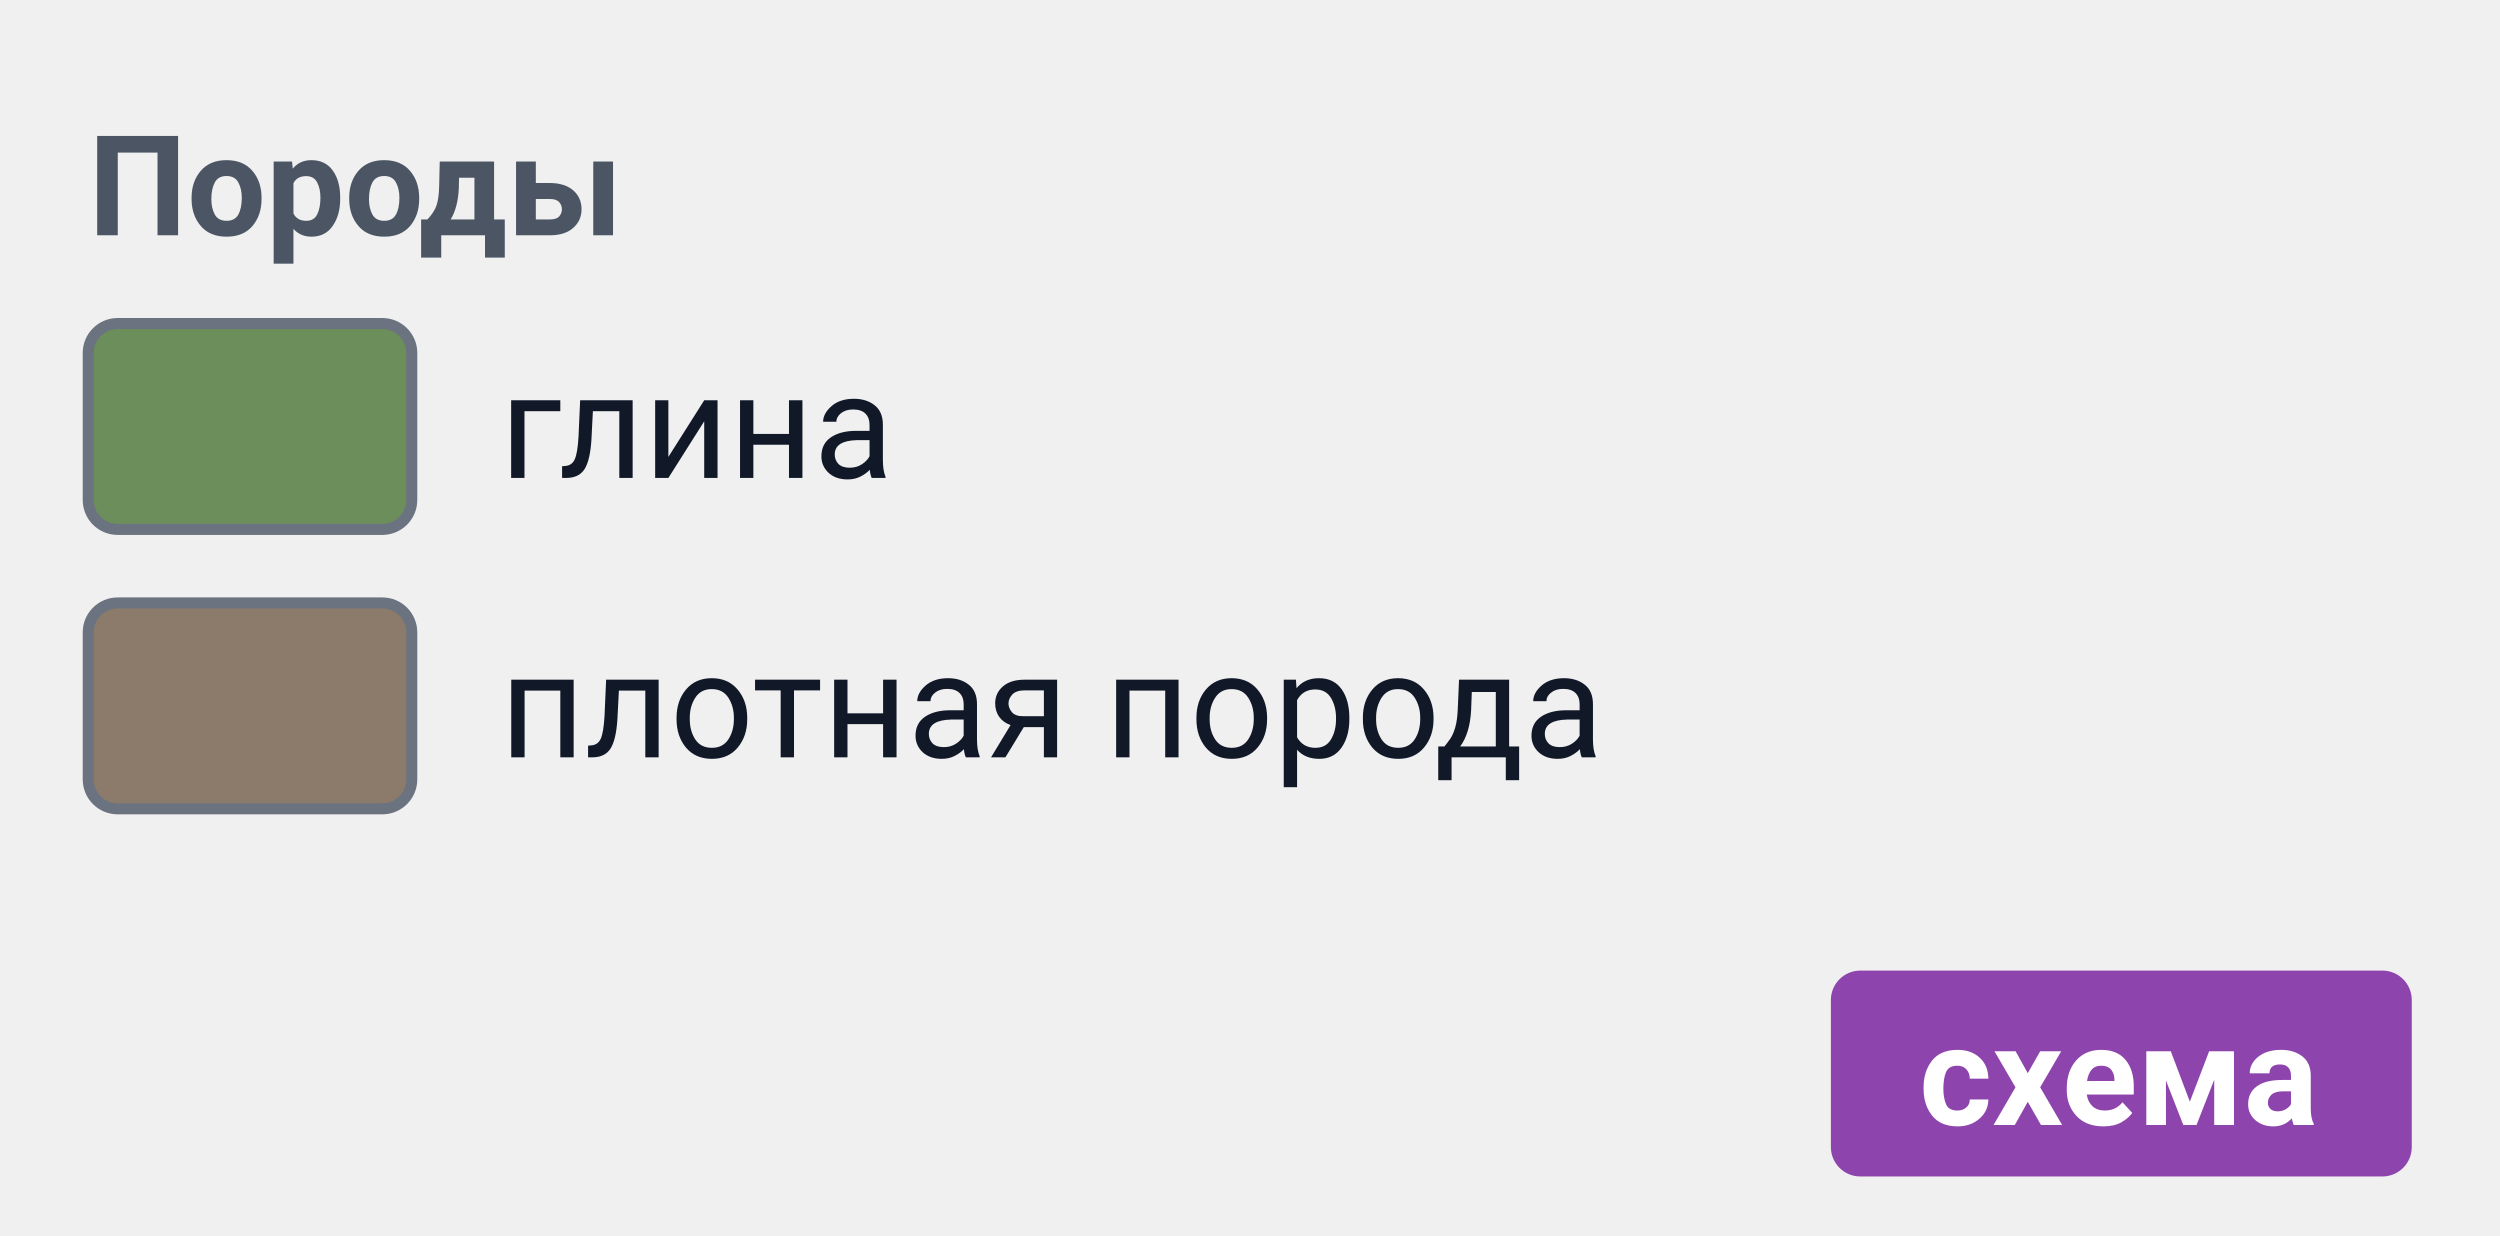
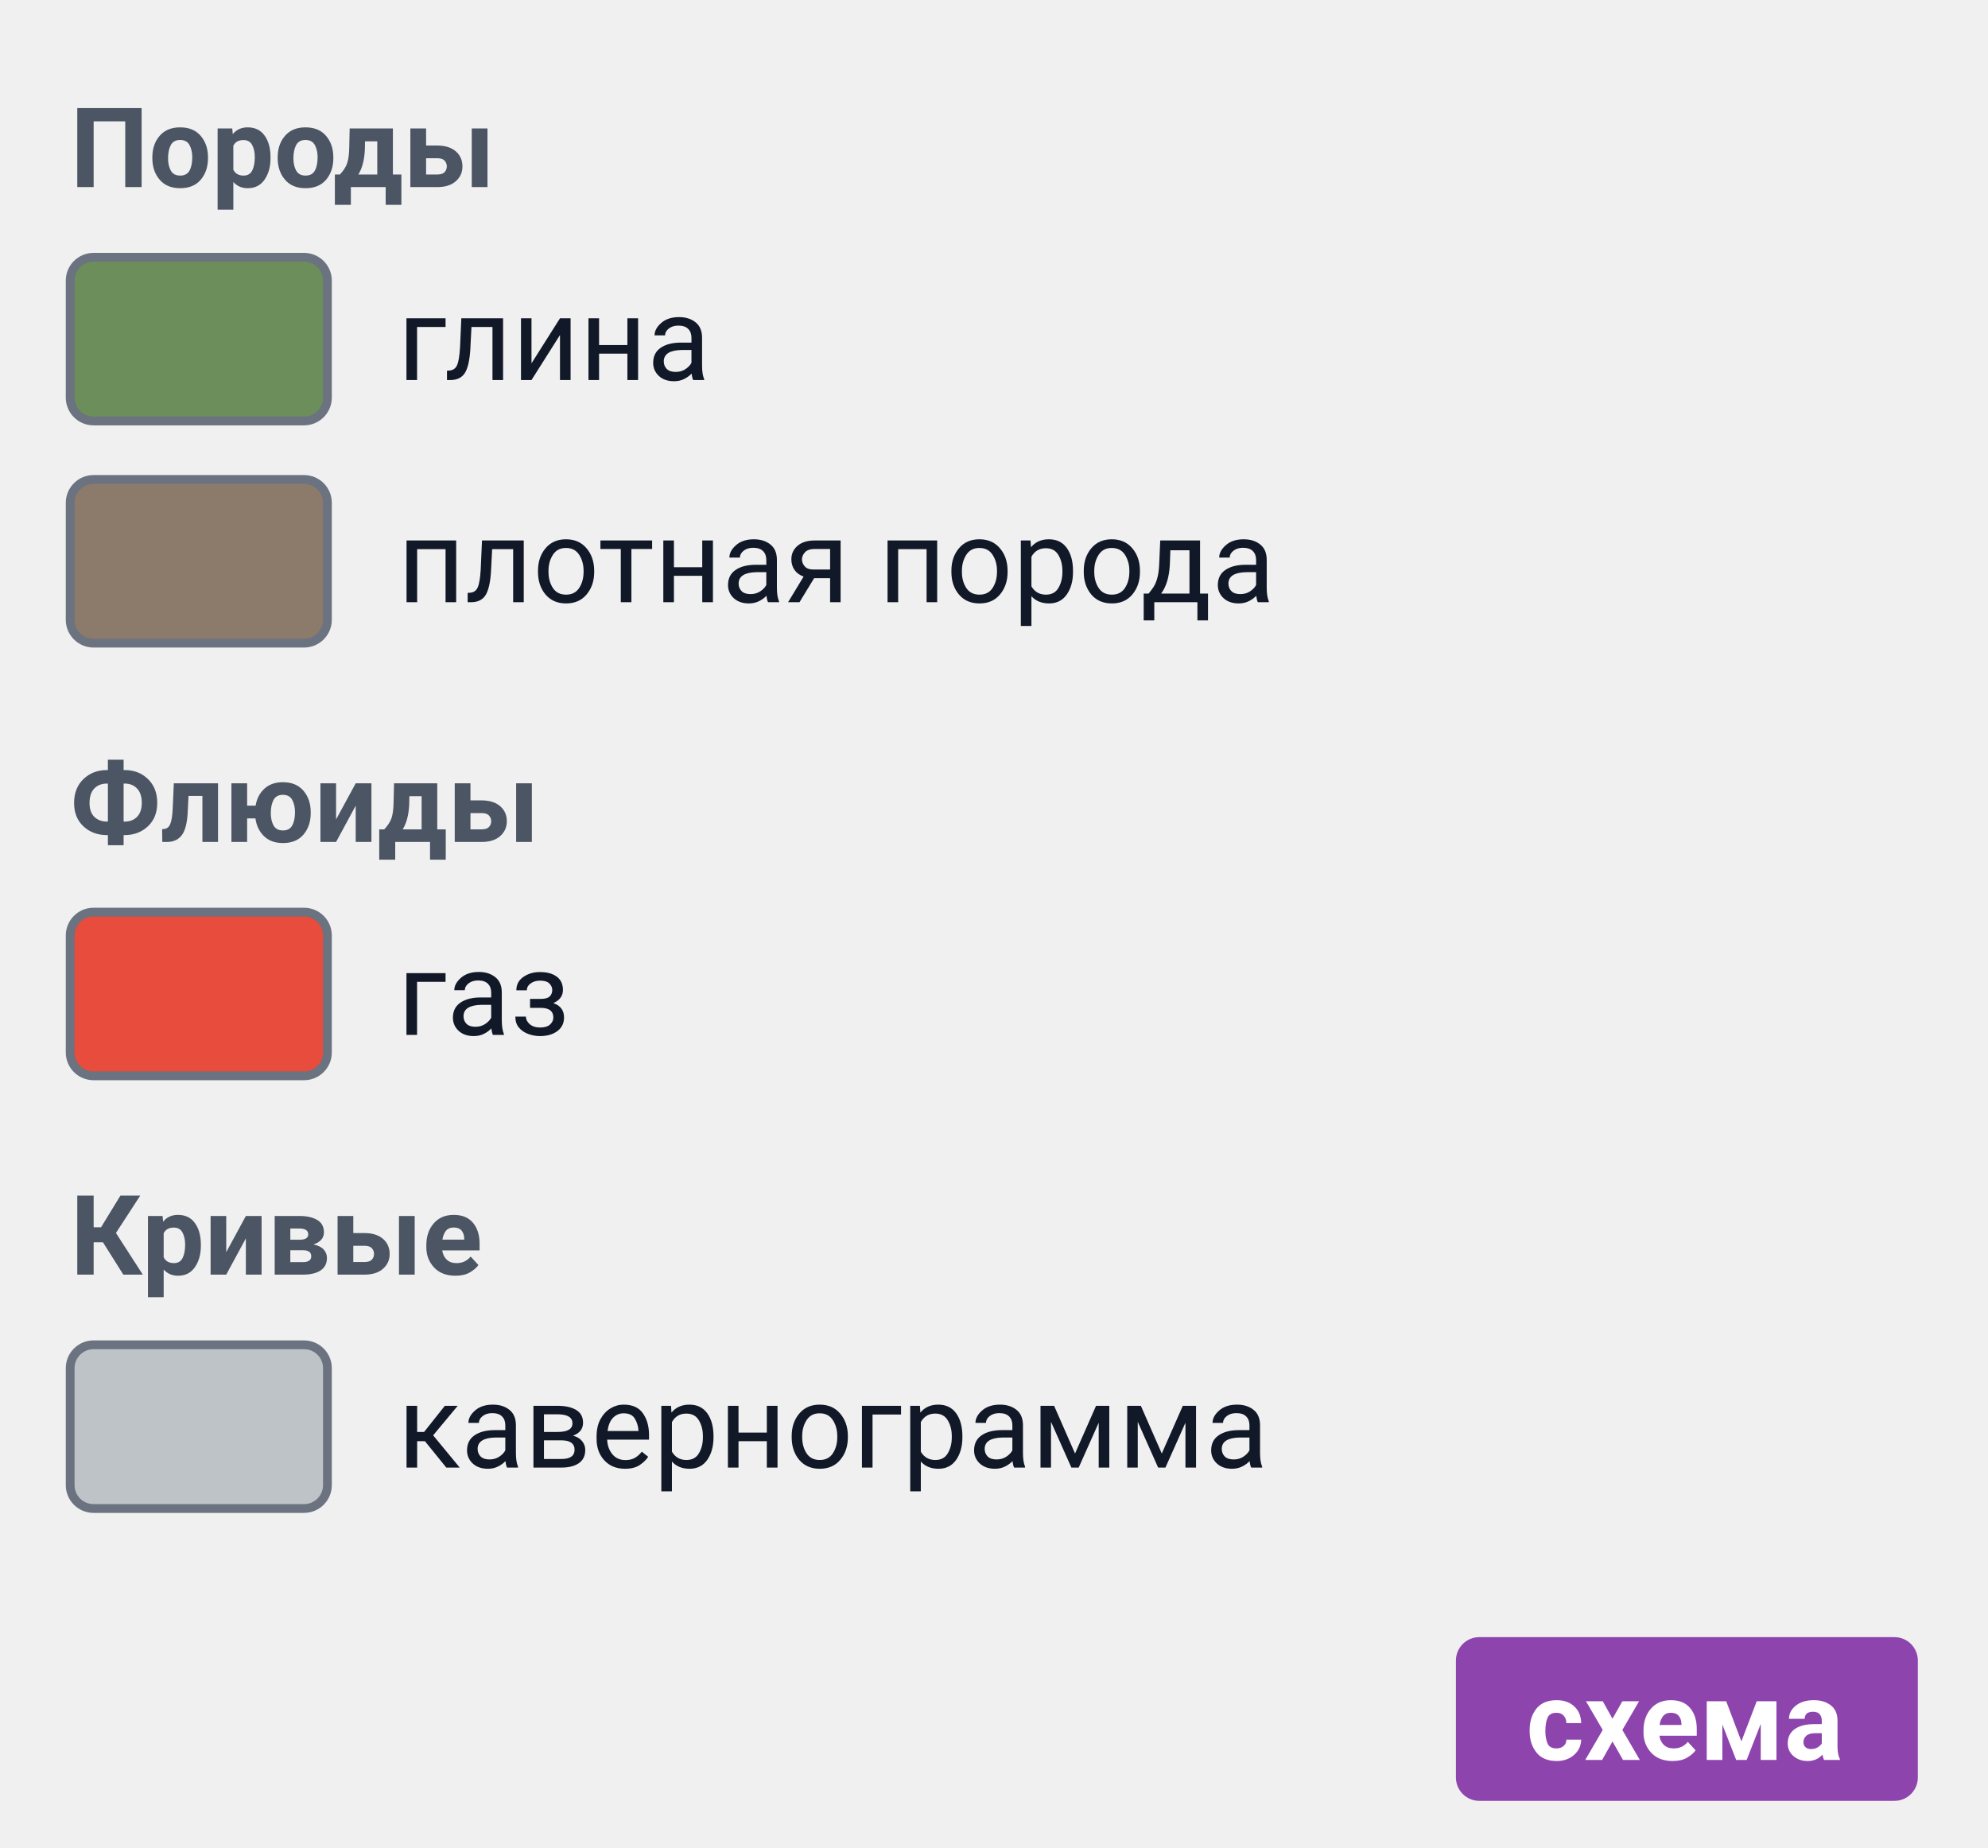
- <svg xmlns="http://www.w3.org/2000/svg" viewBox="0 0 340 168" role="img" aria-label="Условные цвета шага «Практикум: литологическая колонка по диаграммам»: глина, плотная порода.">
+ <svg xmlns="http://www.w3.org/2000/svg" viewBox="0 0 340 316" role="img" aria-label="Условные цвета шага «Практикум: колонка по реальным кривым»: глина, плотная порода, газ, кавернограмма.">
  <style>.i-in{fill:#F3F4F6;stroke:#6B7280;stroke-width:1.5}.i-out{fill:#FFFFFF;stroke:#111827;stroke-width:2.5}.i-node{fill:#E5E7EB;stroke:#374151;stroke-width:1.5}.i-warn{fill:#FFFFFF;stroke:#374151;stroke-width:2;stroke-dasharray:7 5}.it{fill:#111827;font-size:20px;font-family:system-ui,-apple-system,'Segoe UI',Roboto,sans-serif}.ih{fill:#4B5563;font-size:19px;font-weight:700;font-family:system-ui,-apple-system,'Segoe UI',Roboto,sans-serif}.il{fill:#4B5563;font-size:19px;font-family:system-ui,-apple-system,'Segoe UI',Roboto,sans-serif}.ia{stroke:#4B5563;stroke-width:2}.iah{fill:#4B5563}.ibt{fill:#FFFFFF;font-size:19px;font-weight:700;font-family:system-ui,-apple-system,'Segoe UI',Roboto,sans-serif}.isw{stroke:#6B7280;stroke-width:1.5}</style>
  <text class="ih" x="12" y="32">Породы</text>
  <rect class="isw" x="12" y="44" width="44" height="28" rx="4" fill="#6B8E5A" />
  <text class="it" x="68" y="65">глина</text>
  <rect class="isw" x="12" y="82" width="44" height="28" rx="4" fill="#8C7B6B" />
  <text class="it" x="68" y="103">плотная порода</text>
-   <rect x="249" y="132" width="79" height="28" rx="4" fill="#8E44AD" />
-   <text class="ibt" x="261" y="153">схема</text>
+   <text class="ih" x="12" y="144">Флюиды</text>
+   <rect class="isw" x="12" y="156" width="44" height="28" rx="4" fill="#E74C3C" />
+   <text class="it" x="68" y="177">газ</text>
+   <text class="ih" x="12" y="218">Кривые</text>
+   <rect class="isw" x="12" y="230" width="44" height="28" rx="4" fill="#BDC3C7" />
+   <text class="it" x="68" y="251">кавернограмма</text>
+   <rect x="249" y="280" width="79" height="28" rx="4" fill="#8E44AD" />
+   <text class="ibt" x="261" y="301">схема</text>
</svg>
